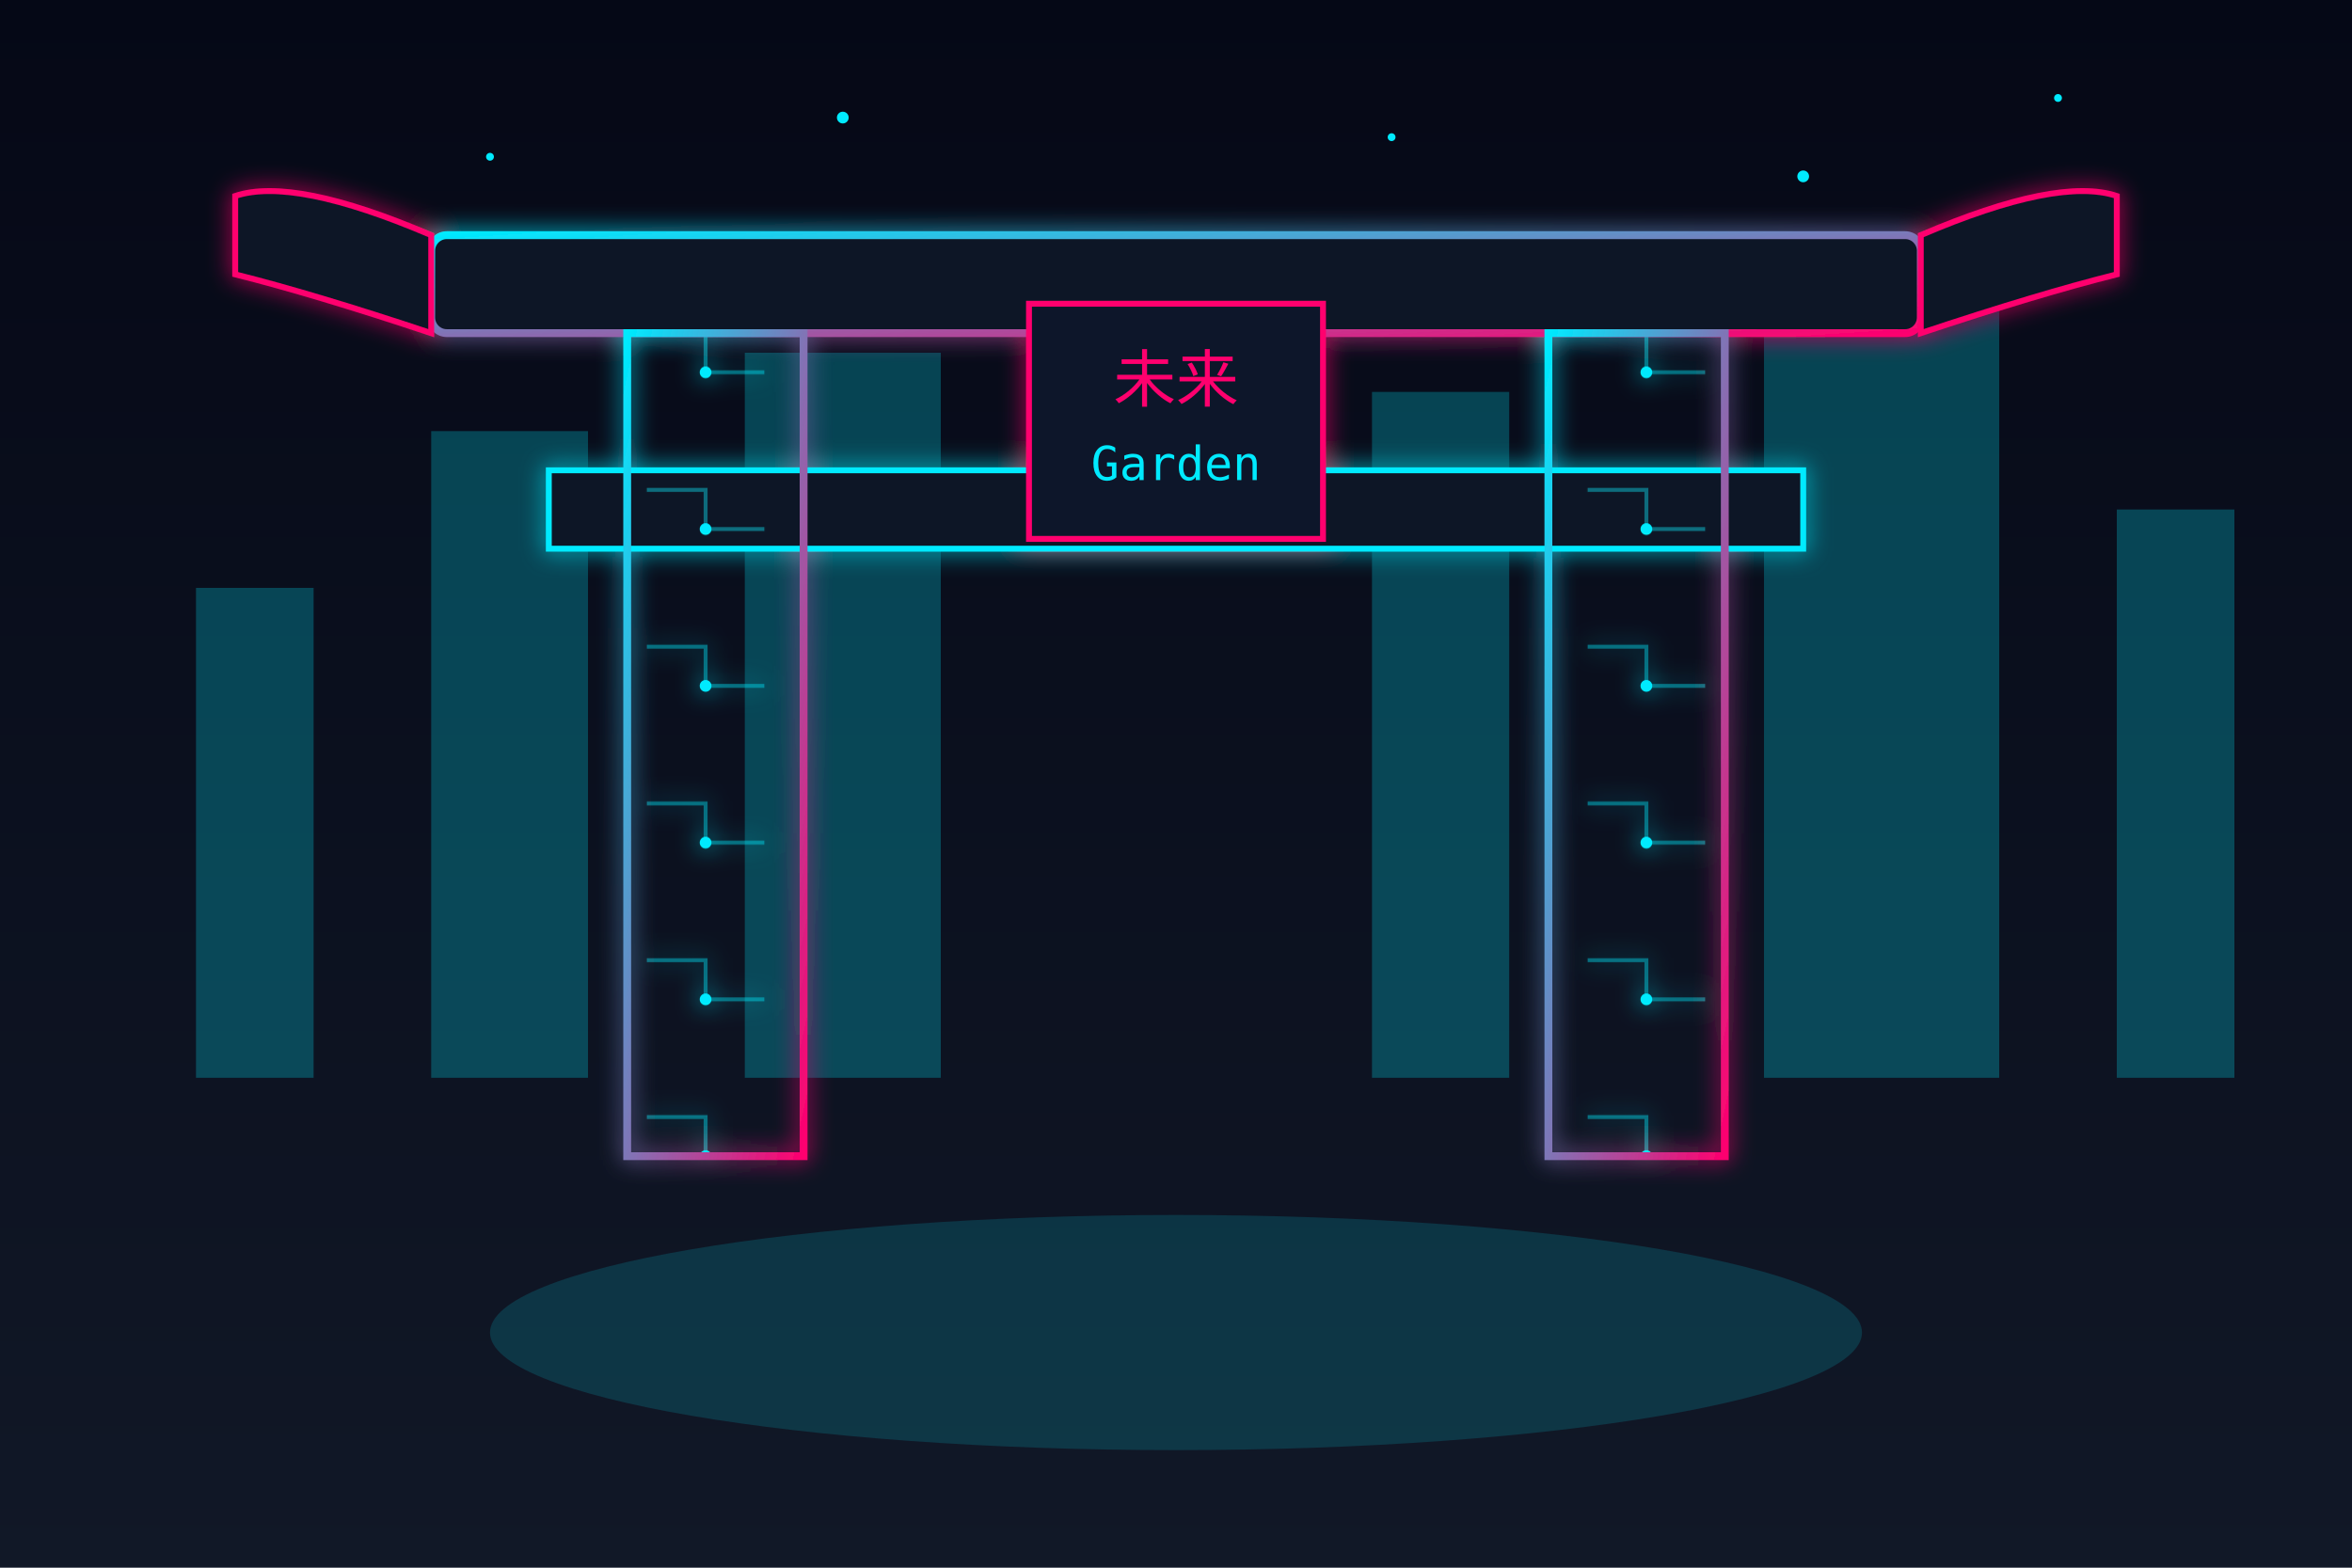
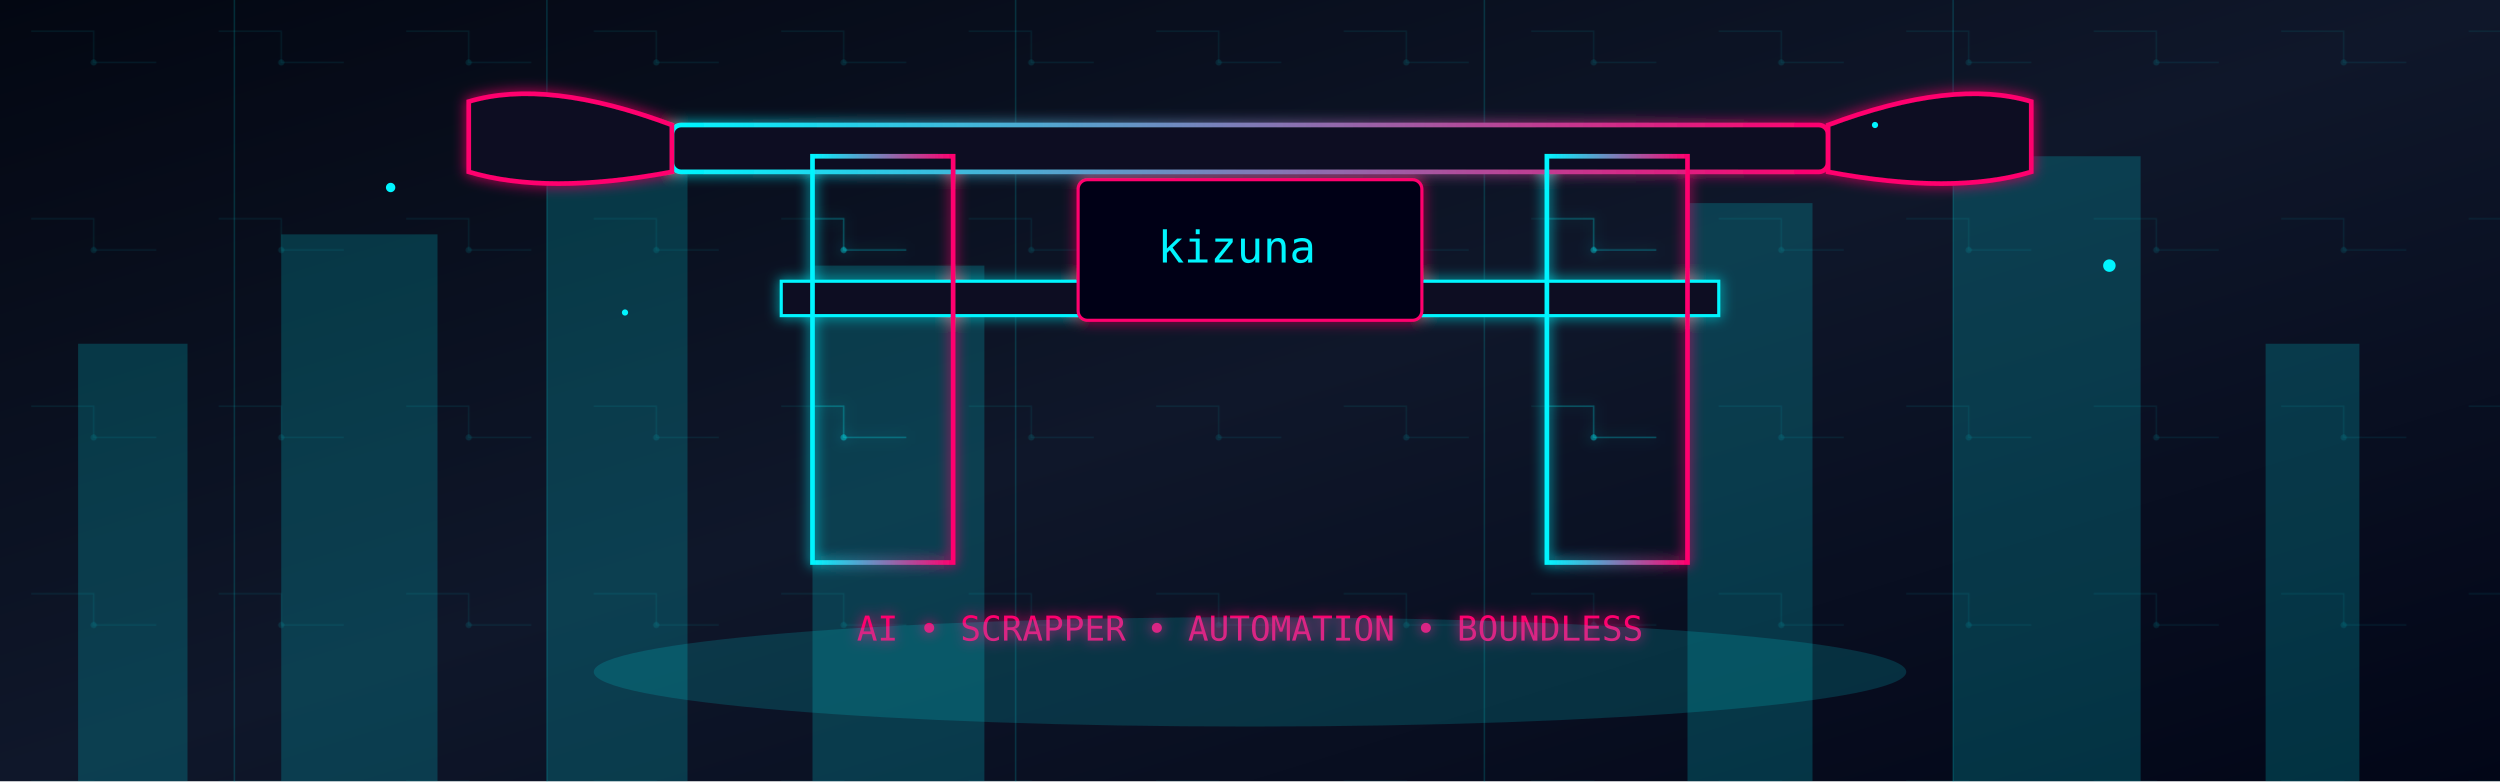
- <svg xmlns="http://www.w3.org/2000/svg" width="1200" height="800" viewBox="0 0 1200 800">
+ <svg xmlns="http://www.w3.org/2000/svg" width="1600" height="500" viewBox="0 0 1600 500">
  <defs>
-     <linearGradient id="bg" x1="0%" y1="0%" x2="0%" y2="100%">
-       <stop offset="0%" stop-color="#050816" />
-       <stop offset="100%" stop-color="#111827" />
+     <linearGradient id="bgGrad" x1="0%" y1="0%" x2="100%" y2="100%">
+       <stop offset="0%" stop-color="#030712" />
+       <stop offset="50%" stop-color="#0f172a" />
+       <stop offset="100%" stop-color="#020617" />
    </linearGradient>
-     <linearGradient id="neon" x1="0%" y1="0%" x2="100%" y2="100%">
-       <stop offset="0%" stop-color="#00eaff" />
-       <stop offset="100%" stop-color="#ff006e" />
+     <linearGradient id="neonGradient" x1="0%" y1="0%" x2="100%" y2="0%">
+       <stop offset="0%" stop-color="#00F5FF" />
+       <stop offset="100%" stop-color="#FF006E" />
    </linearGradient>
-     <filter id="glow">
-       <feGaussianBlur stdDeviation="6" result="blur" />
+     <filter id="neonGlow" x="-50%" y="-50%" width="200%" height="200%">
+       <feGaussianBlur stdDeviation="4" result="blur" />
      <feMerge>
        <feMergeNode in="blur" />
        <feMergeNode in="SourceGraphic" />
      </feMerge>
    </filter>
-     <pattern id="circuit" width="80" height="80" patternUnits="userSpaceOnUse">
-       <path d="M10 10 H40 V30 H70" stroke="#00eaff" stroke-width="2" fill="none" opacity="0.4" />
-       <circle cx="40" cy="30" r="3" fill="#00eaff" />
+     <filter id="softGlow">
+       <feGaussianBlur stdDeviation="10" />
+     </filter>
+     <pattern id="circuitPattern" width="120" height="120" patternUnits="userSpaceOnUse">
+       <path d="M20 20 H60 V40 H100" stroke="#00F5FF" stroke-width="1" fill="none" opacity="0.2" />
+       <circle cx="60" cy="40" r="2" fill="#00F5FF" opacity="0.3" />
    </pattern>
  </defs>
-   <rect width="1200" height="800" fill="url(#bg)" />
-   <g opacity="0.25">
-     <rect x="100" y="300" width="60" height="250" fill="#00eaff" />
-     <rect x="220" y="220" width="80" height="330" fill="#00eaff" />
-     <rect x="380" y="180" width="100" height="370" fill="#00eaff" />
-     <rect x="700" y="200" width="70" height="350" fill="#00eaff" />
-     <rect x="900" y="140" width="120" height="410" fill="#00eaff" />
-     <rect x="1080" y="260" width="60" height="290" fill="#00eaff" />
+   <rect width="1600" height="500" fill="url(#bgGrad)" />
+   <rect width="1600" height="500" fill="url(#circuitPattern)" opacity="0.35" />
+   <g opacity="0.15">
+     <line x1="150" y1="-100" x2="150" y2="600" stroke="#00F5FF">
+       <animateTransform attributeName="transform" type="translate" values="0,-400;0,400" dur="5s" repeatCount="indefinite" />
+     </line>
+     <line x1="350" y1="-100" x2="350" y2="600" stroke="#00F5FF">
+       <animateTransform attributeName="transform" type="translate" values="0,-500;0,500" dur="4s" repeatCount="indefinite" />
+     </line>
+     <line x1="650" y1="-100" x2="650" y2="600" stroke="#00F5FF">
+       <animateTransform attributeName="transform" type="translate" values="0,-400;0,400" dur="6s" repeatCount="indefinite" />
+     </line>
+     <line x1="950" y1="-100" x2="950" y2="600" stroke="#00F5FF">
+       <animateTransform attributeName="transform" type="translate" values="0,-500;0,500" dur="5.5s" repeatCount="indefinite" />
+     </line>
+     <line x1="1250" y1="-100" x2="1250" y2="600" stroke="#00F5FF">
+       <animateTransform attributeName="transform" type="translate" values="0,-400;0,400" dur="4.5s" repeatCount="indefinite" />
+     </line>
  </g>
-   <g filter="url(#glow)">
-     <rect x="220" y="120" width="760" height="50" rx="8" fill="#101827" stroke="url(#neon)" stroke-width="4" />
-     <path d="M220 120              Q150 90 120 100              L120 140              Q160 150 220 170 Z" fill="#101827" stroke="#ff006e" stroke-width="3" />
-     <path d="M980 120              Q1050 90 1080 100              L1080 140              Q1040 150 980 170 Z" fill="#101827" stroke="#ff006e" stroke-width="3" />
-     <rect x="280" y="240" width="640" height="40" fill="#101827" stroke="#00eaff" stroke-width="3" />
-     <rect x="320" y="170" width="90" height="420" fill="url(#circuit)" stroke="url(#neon)" stroke-width="4" />
-     <rect x="790" y="170" width="90" height="420" fill="url(#circuit)" stroke="url(#neon)" stroke-width="4" />
-     <rect x="525" y="155" width="150" height="120" fill="#0f172a" stroke="#ff006e" stroke-width="3" />
-     <text x="600" y="205" text-anchor="middle" font-size="32" fill="#ff006e" font-family="monospace">
-       未来
-     </text>
-     <text x="600" y="245" text-anchor="middle" font-size="24" fill="#00eaff" font-family="monospace">
-       Garden
+   <g opacity="0.18">
+     <rect x="50" y="220" width="70" height="280" fill="#00F5FF" />
+     <rect x="180" y="150" width="100" height="350" fill="#00F5FF" />
+     <rect x="350" y="110" width="90" height="390" fill="#00F5FF" />
+     <rect x="520" y="170" width="110" height="330" fill="#00F5FF" />
+     <rect x="1080" y="130" width="80" height="370" fill="#00F5FF" />
+     <rect x="1250" y="100" width="120" height="400" fill="#00F5FF" />
+     <rect x="1450" y="220" width="60" height="280" fill="#00F5FF" />
+   </g>
+   <g filter="url(#neonGlow)">
+     <rect x="430" y="80" width="740" height="30" rx="6" fill="#0B1120" stroke="url(#neonGradient)" stroke-width="3">
+       <animate attributeName="stroke-opacity" values="0.7;1;0.7" dur="3s" repeatCount="indefinite" />
+     </rect>
+     <path d="M430 80            Q350 50 300 65            L300 110            Q350 125 430 110 Z" fill="#0B1120" stroke="#FF006E" stroke-width="3" />
+     <path d="M1170 80            Q1250 50 1300 65            L1300 110            Q1250 125 1170 110 Z" fill="#0B1120" stroke="#FF006E" stroke-width="3" />
+     <rect x="500" y="180" width="600" height="22" fill="#0B1120" stroke="#00F5FF" stroke-width="2" />
+     <rect x="520" y="100" width="90" height="260" fill="url(#circuitPattern)" stroke="url(#neonGradient)" stroke-width="3" />
+     <rect x="990" y="100" width="90" height="260" fill="url(#circuitPattern)" stroke="url(#neonGradient)" stroke-width="3" />
+     <rect x="690" y="115" width="220" height="90" rx="6" fill="#020617" stroke="#FF006E" stroke-width="2" />
+     <text x="800" y="168" text-anchor="middle" font-family="monospace" font-size="28" fill="#00F5FF">
+ 
+         kizuna
+ 
+         <animate attributeName="opacity" values="1;0.75;1" dur="2s" repeatCount="indefinite" />
    </text>
  </g>
-   <ellipse cx="600" cy="680" rx="350" ry="60" fill="#00eaff" opacity="0.15" />
-   <g fill="#00eaff">
-     <circle cx="250" cy="80" r="2" />
-     <circle cx="430" cy="60" r="3" />
-     <circle cx="710" cy="70" r="2" />
-     <circle cx="920" cy="90" r="3" />
-     <circle cx="1050" cy="50" r="2" />
+   <text x="800" y="410" text-anchor="middle" font-family="monospace" font-size="22" fill="#FF006E" filter="url(#neonGlow)">
+ 
+ AI • SCRAPPER • AUTOMATION • BOUNDLESS
+ 
+ </text>
+   <g fill="#00F5FF">
+     <circle cx="250" cy="120" r="3">
+       <animate attributeName="cy" values="120;90;120" dur="4s" repeatCount="indefinite" />
+     </circle>
+     <circle cx="1350" cy="170" r="4">
+       <animate attributeName="cy" values="170;130;170" dur="5s" repeatCount="indefinite" />
+     </circle>
+     <circle cx="1200" cy="80" r="2">
+       <animate attributeName="cy" values="80;50;80" dur="3s" repeatCount="indefinite" />
+     </circle>
+     <circle cx="400" cy="200" r="2">
+       <animate attributeName="cy" values="200;160;200" dur="6s" repeatCount="indefinite" />
+     </circle>
  </g>
+   <ellipse cx="800" cy="430" rx="420" ry="35" fill="#00F5FF" opacity="0.15">
+     <animate attributeName="opacity" values="0.08;0.2;0.08" dur="4s" repeatCount="indefinite" />
+   </ellipse>
</svg>
